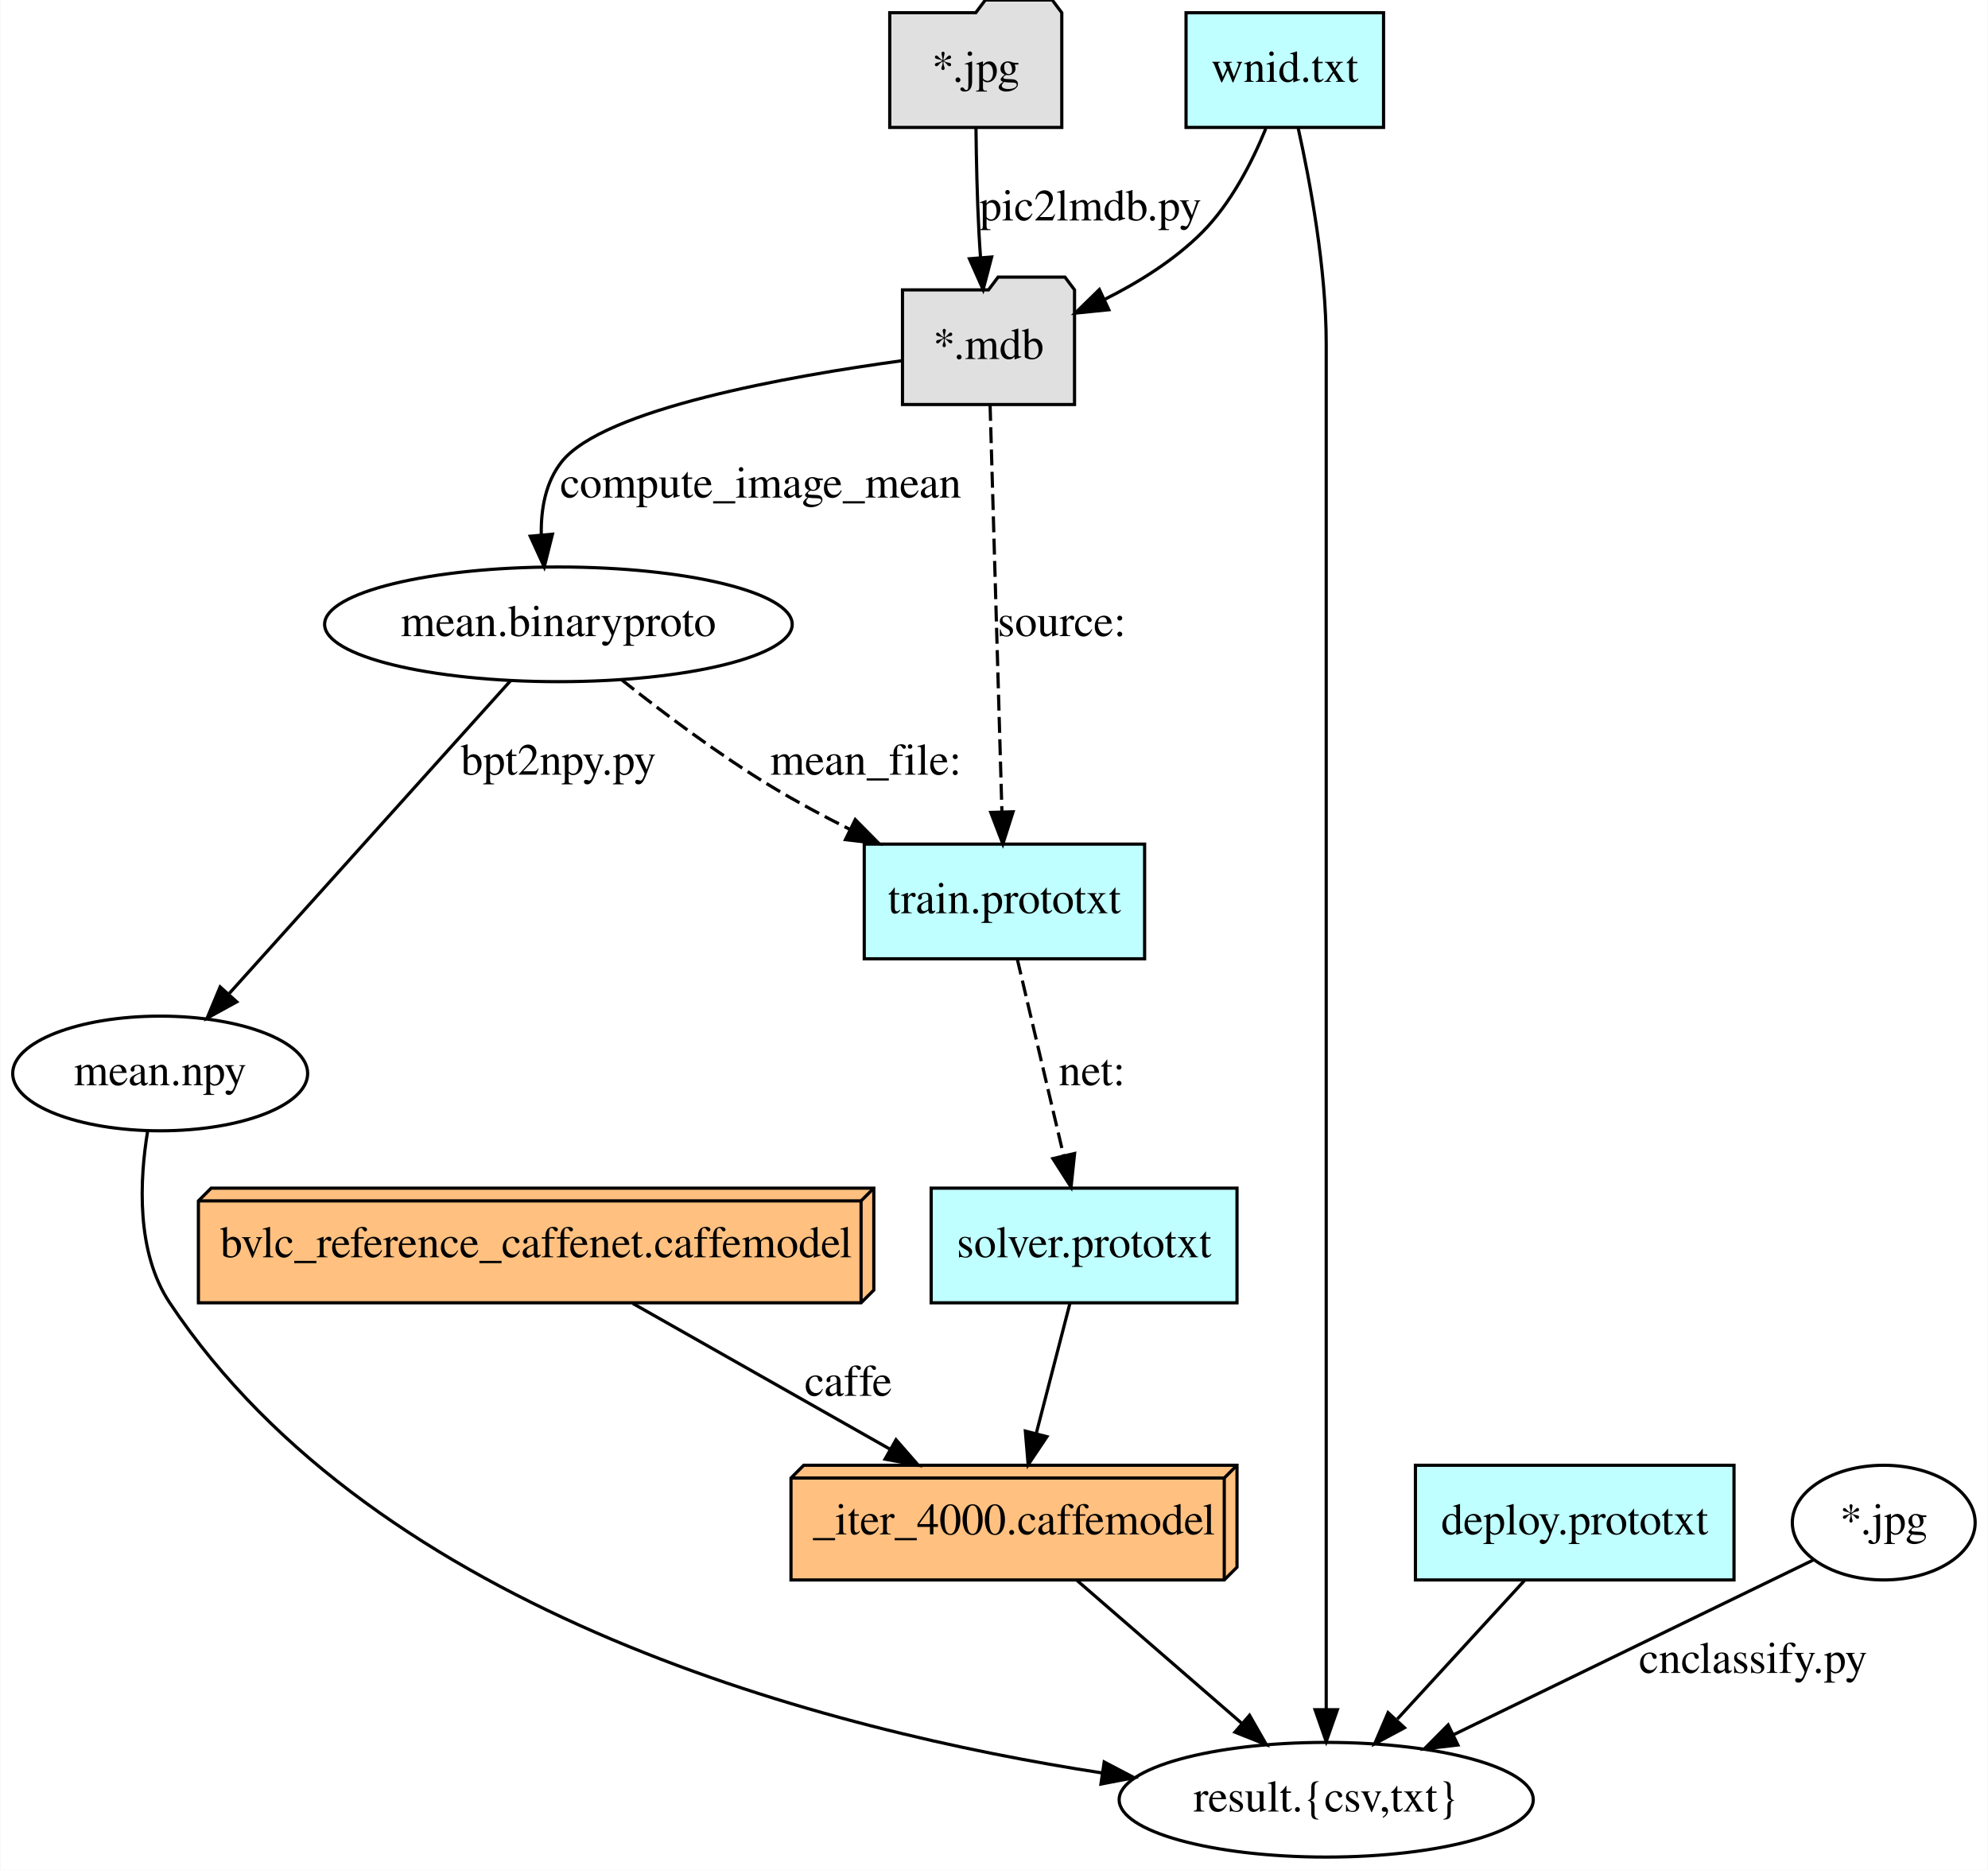
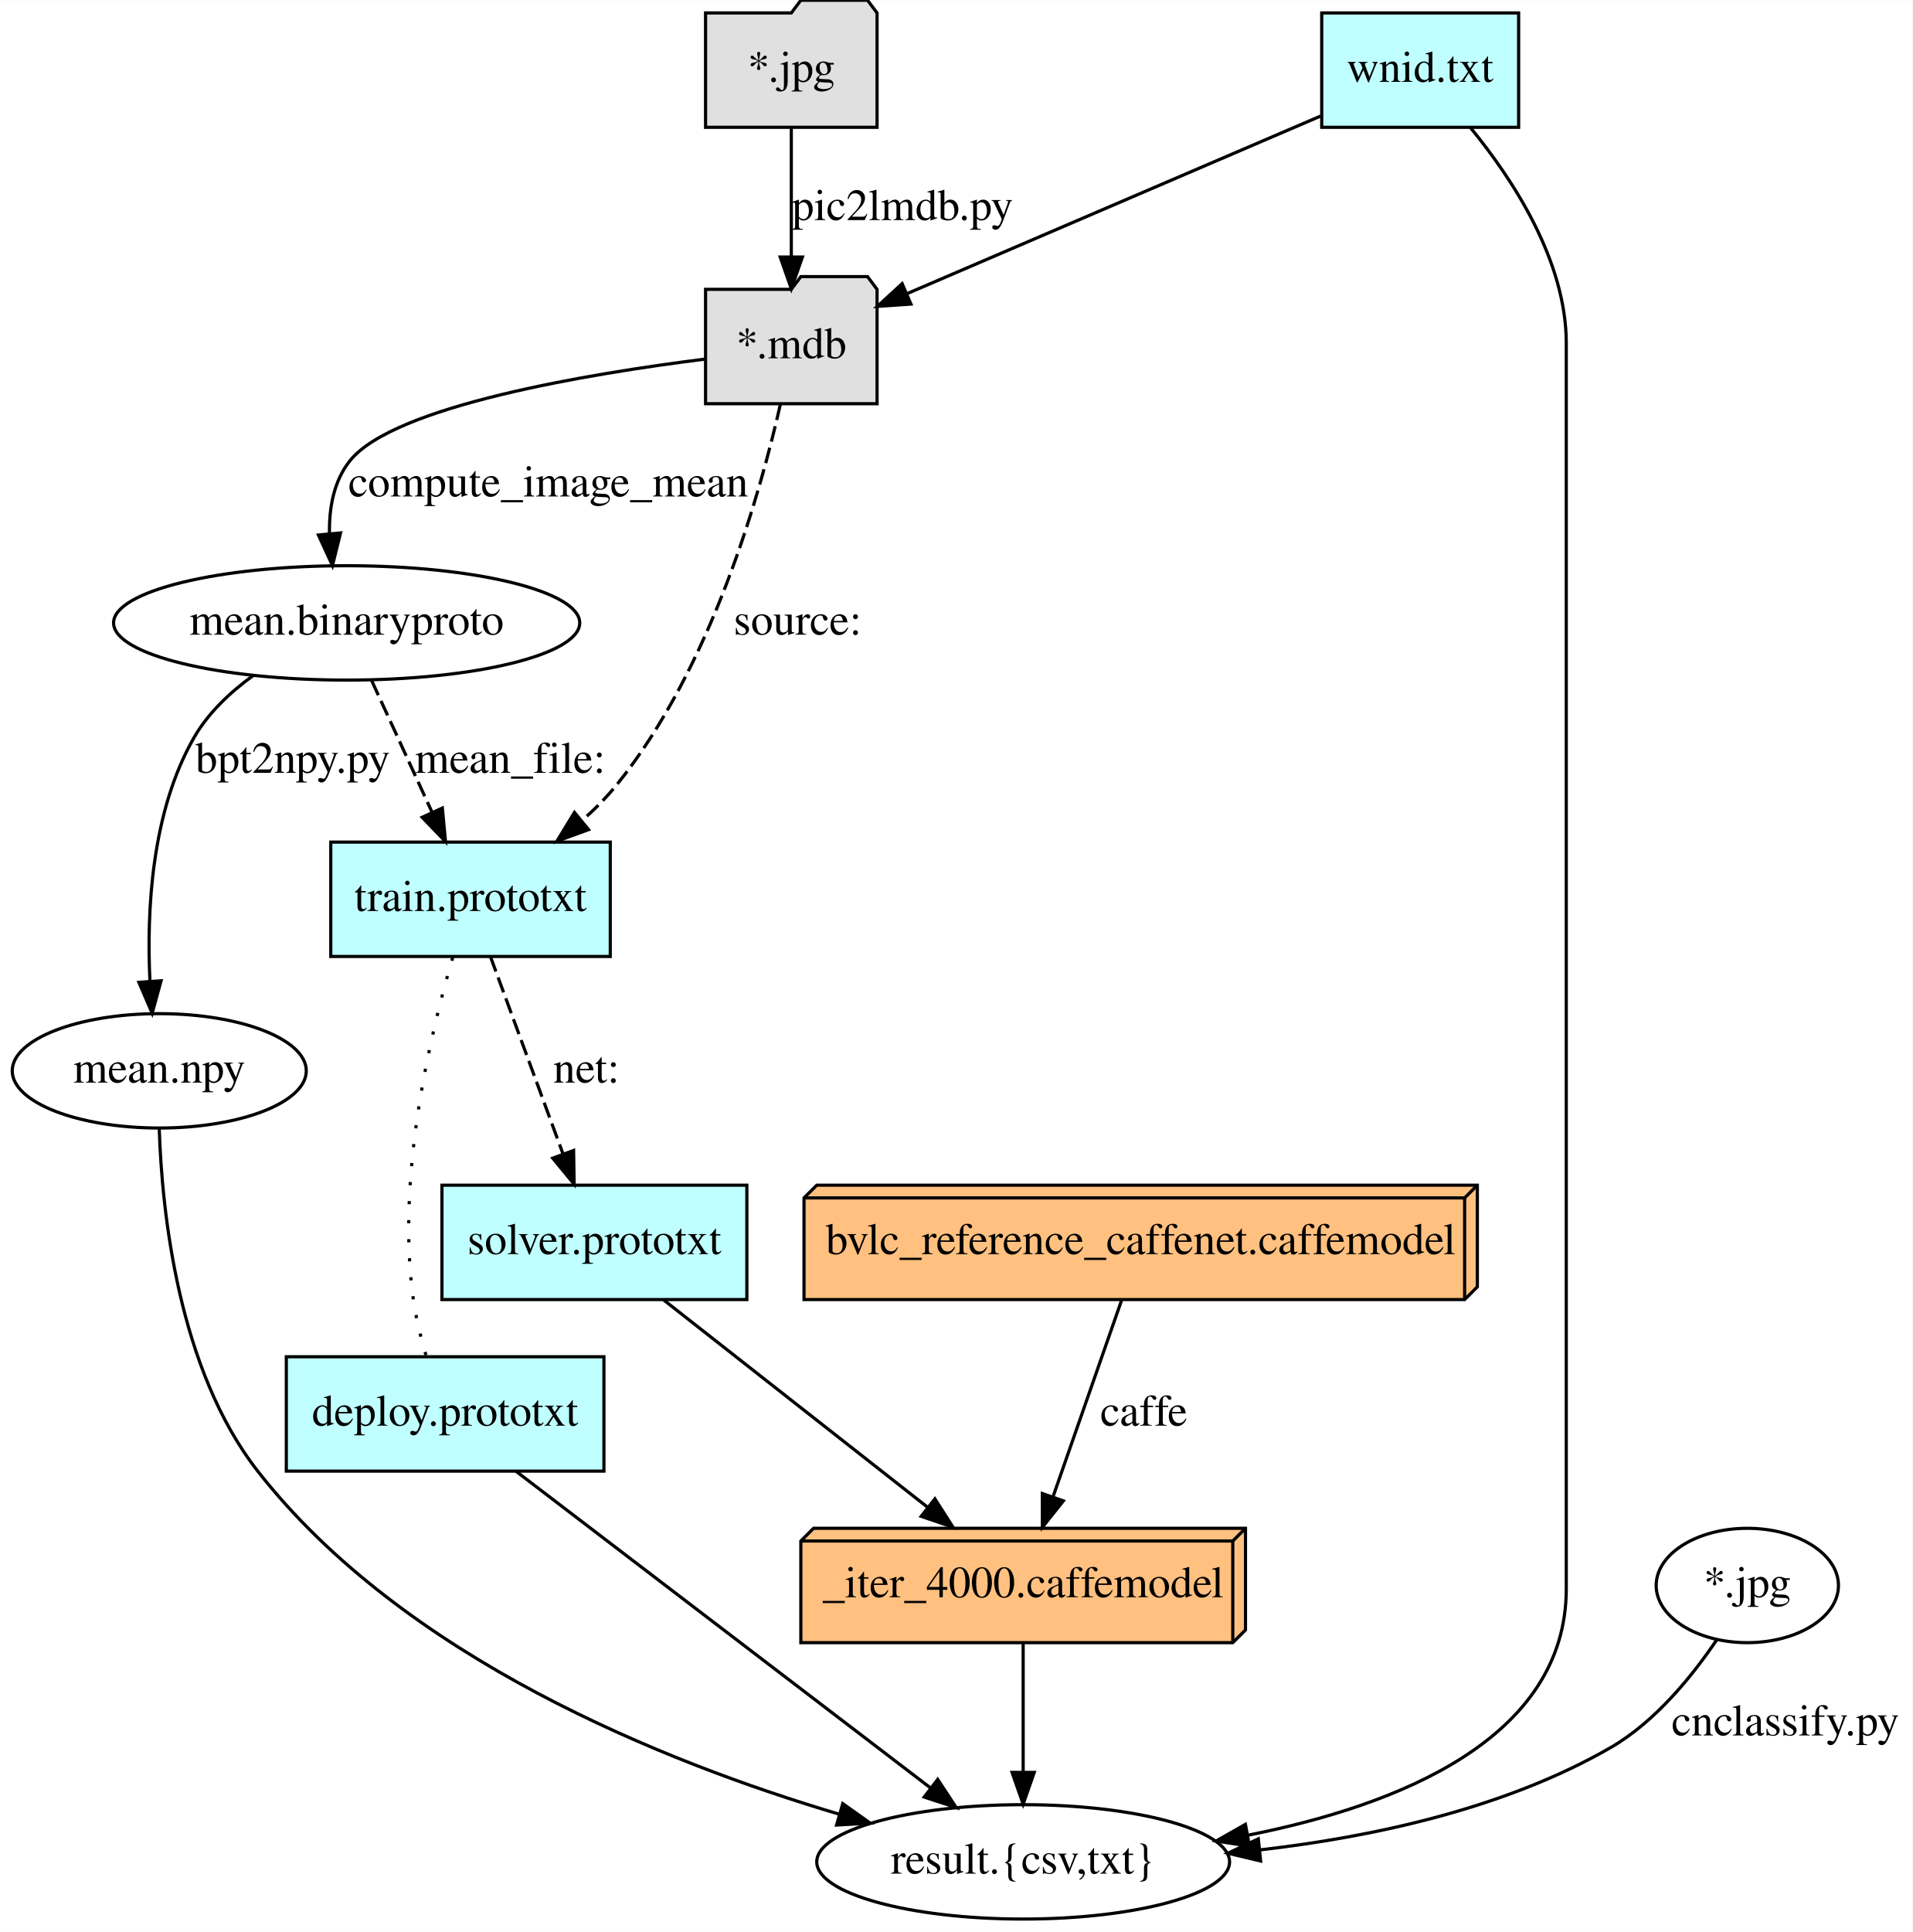
- <svg xmlns="http://www.w3.org/2000/svg" width="624pt" height="587pt" viewBox="0.00 0.00 623.74 587.00">
-   <g id="graph0" class="graph" transform="scale(1 1) rotate(0) translate(4 583)">
-     <polygon fill="white" stroke="none" points="-4,4 -4,-583 619.743,-583 619.743,4 -4,4" />
+ <svg xmlns="http://www.w3.org/2000/svg" width="602pt" height="608pt" viewBox="0.00 0.00 602.15 608.00">
+   <g id="graph0" class="graph" transform="scale(1 1) rotate(0) translate(4 604)">
+     <polygon fill="white" stroke="none" points="-4,4 -4,-604 598.146,-604 598.146,4 -4,4" />
    <g id="node1" class="node">
-       <polygon fill="#e0e0e0" stroke="black" points="329.146,-579 326.146,-583 305.146,-583 302.146,-579 275.146,-579 275.146,-543 329.146,-543 329.146,-579" />
-       <text text-anchor="middle" x="302.146" y="-557.3" font-family="Times,serif" font-size="14.00">*.jpg</text>
+       <polygon fill="#e0e0e0" stroke="black" points="272.146,-600 269.146,-604 248.146,-604 245.146,-600 218.146,-600 218.146,-564 272.146,-564 272.146,-600" />
+       <text text-anchor="middle" x="245.146" y="-578.3" font-family="Times,serif" font-size="14.00">*.jpg</text>
    </g>
    <g id="node5" class="node">
-       <polygon fill="#e0e0e0" stroke="black" points="333.146,-492 330.146,-496 309.146,-496 306.146,-492 279.146,-492 279.146,-456 333.146,-456 333.146,-492" />
-       <text text-anchor="middle" x="306.146" y="-470.3" font-family="Times,serif" font-size="14.00">*.mdb</text>
+       <polygon fill="#e0e0e0" stroke="black" points="272.146,-513 269.146,-517 248.146,-517 245.146,-513 218.146,-513 218.146,-477 272.146,-477 272.146,-513" />
+       <text text-anchor="middle" x="245.146" y="-491.3" font-family="Times,serif" font-size="14.00">*.mdb</text>
    </g>
    <g id="edge1" class="edge">
-       <path fill="none" stroke="black" d="M302.211,-542.866C302.318,-533.208 302.569,-520.924 303.146,-510 303.281,-507.442 303.452,-504.781 303.645,-502.121" />
-       <polygon fill="black" stroke="black" points="307.14,-502.324 304.457,-492.074 300.162,-501.76 307.14,-502.324" />
-       <text text-anchor="middle" x="338.146" y="-513.8" font-family="Times,serif" font-size="14.00">pic2lmdb.py</text>
+       <path fill="none" stroke="black" d="M245.146,-563.799C245.146,-552.163 245.146,-536.548 245.146,-523.237" />
+       <polygon fill="black" stroke="black" points="248.646,-523.175 245.146,-513.175 241.646,-523.175 248.646,-523.175" />
+       <text text-anchor="middle" x="280.146" y="-534.8" font-family="Times,serif" font-size="14.00">pic2lmdb.py</text>
    </g>
    <g id="node2" class="node">
-       <ellipse fill="none" stroke="black" cx="171.146" cy="-387" rx="73.387" ry="18" />
-       <text text-anchor="middle" x="171.146" y="-383.3" font-family="Times,serif" font-size="14.00">mean.binaryproto</text>
+       <ellipse fill="none" stroke="black" cx="105.146" cy="-408" rx="73.387" ry="18" />
+       <text text-anchor="middle" x="105.146" y="-404.3" font-family="Times,serif" font-size="14.00">mean.binaryproto</text>
    </g>
    <g id="node3" class="node">
-       <ellipse fill="none" stroke="black" cx="46.146" cy="-246" rx="46.292" ry="18" />
-       <text text-anchor="middle" x="46.146" y="-242.3" font-family="Times,serif" font-size="14.00">mean.npy</text>
+       <ellipse fill="none" stroke="black" cx="46.146" cy="-267" rx="46.292" ry="18" />
+       <text text-anchor="middle" x="46.146" y="-263.3" font-family="Times,serif" font-size="14.00">mean.npy</text>
+     </g>
+     <g id="edge8" class="edge">
+       <path fill="none" stroke="black" d="M75.619,-391.361C68.447,-386.155 61.577,-379.684 57.146,-372 43.662,-348.616 42.129,-317.316 43.215,-295.182" />
+       <polygon fill="black" stroke="black" points="46.712,-295.347 43.917,-285.127 39.729,-294.859 46.712,-295.347" />
+       <text text-anchor="middle" x="88.146" y="-360.8" font-family="Times,serif" font-size="14.00">bpt2npy.py</text>
+     </g>
+     <g id="node6" class="node">
+       <polygon fill="#c0ffff" stroke="black" points="188.146,-339 100.146,-339 100.146,-303 188.146,-303 188.146,-339" />
+       <text text-anchor="middle" x="144.146" y="-317.3" font-family="Times,serif" font-size="14.00">train.prototxt</text>
+     </g>
+     <g id="edge6" class="edge">
+       <path fill="none" stroke="black" stroke-dasharray="5,2" d="M113.038,-389.799C118.483,-377.932 125.826,-361.928 132.011,-348.449" />
+       <polygon fill="black" stroke="black" points="135.276,-349.724 136.265,-339.175 128.914,-346.805 135.276,-349.724" />
+       <text text-anchor="middle" x="156.646" y="-360.8" font-family="Times,serif" font-size="14.00">mean_file:</text>
+     </g>
+     <g id="node12" class="node">
+       <ellipse fill="none" stroke="black" cx="318.146" cy="-18" rx="64.989" ry="18" />
+       <text text-anchor="middle" x="318.146" y="-14.3" font-family="Times,serif" font-size="14.00">result.{csv,txt}</text>
+     </g>
+     <g id="edge11" class="edge">
+       <path fill="none" stroke="black" d="M46.137,-248.741C46.989,-222.714 52.084,-173.06 77.146,-141 123.056,-82.271 204.869,-49.438 260.299,-32.985" />
+       <polygon fill="black" stroke="black" points="261.343,-36.326 269.984,-30.196 259.406,-29.599 261.343,-36.326" />
+     </g>
+     <g id="node4" class="node">
+       <polygon fill="#c0ffff" stroke="black" points="474.146,-600 412.146,-600 412.146,-564 474.146,-564 474.146,-600" />
+       <text text-anchor="middle" x="443.146" y="-578.3" font-family="Times,serif" font-size="14.00">wnid.txt</text>
+     </g>
+     <g id="edge2" class="edge">
+       <path fill="none" stroke="black" d="M411.772,-567.531C376.437,-552.362 319.086,-527.742 281.739,-511.709" />
+       <polygon fill="black" stroke="black" points="282.806,-508.359 272.237,-507.63 280.045,-514.791 282.806,-508.359" />
+     </g>
+     <g id="edge12" class="edge">
+       <path fill="none" stroke="black" d="M458.976,-563.893C472.283,-547.682 489.146,-522.008 489.146,-496 489.146,-496 489.146,-496 489.146,-104 489.146,-56.644 435.909,-35.672 388.844,-26.384" />
+       <polygon fill="black" stroke="black" points="389.381,-22.924 378.916,-24.573 388.126,-29.81 389.381,-22.924" />
+     </g>
+     <g id="edge3" class="edge">
+       <path fill="none" stroke="black" d="M218.138,-491.059C181.75,-486.483 119.935,-476.332 106.146,-459 101.053,-452.599 99.573,-444.136 99.737,-435.997" />
+       <polygon fill="black" stroke="black" points="103.222,-436.325 100.676,-426.04 96.253,-435.668 103.222,-436.325" />
+       <text text-anchor="middle" x="168.646" y="-447.8" font-family="Times,serif" font-size="14.00">compute_image_mean</text>
    </g>
    <g id="edge7" class="edge">
-       <path fill="none" stroke="black" d="M156.068,-369.233C134.083,-344.786 93.106,-299.219 67.869,-271.156" />
-       <polygon fill="black" stroke="black" points="70.178,-268.49 60.889,-263.394 64.973,-273.17 70.178,-268.49" />
-       <text text-anchor="middle" x="171.146" y="-339.8" font-family="Times,serif" font-size="14.00">bpt2npy.py</text>
+       <path fill="none" stroke="black" stroke-dasharray="5,2" d="M241.684,-476.736C235.414,-448.99 219.974,-393.857 190.146,-357 186.914,-353.007 183.136,-349.212 179.159,-345.694" />
+       <polygon fill="black" stroke="black" points="181.308,-342.93 171.357,-339.294 176.869,-348.343 181.308,-342.93" />
+       <text text-anchor="middle" x="247.146" y="-404.3" font-family="Times,serif" font-size="14.00">source:</text>
    </g>
-     <g id="node6" class="node">
-       <polygon fill="#c0ffff" stroke="black" points="355.146,-318 267.146,-318 267.146,-282 355.146,-282 355.146,-318" />
-       <text text-anchor="middle" x="311.146" y="-296.3" font-family="Times,serif" font-size="14.00">train.prototxt</text>
+     <g id="node7" class="node">
+       <polygon fill="#c0ffff" stroke="black" points="231.146,-231 135.146,-231 135.146,-195 231.146,-195 231.146,-231" />
+       <text text-anchor="middle" x="183.146" y="-209.3" font-family="Times,serif" font-size="14.00">solver.prototxt</text>
    </g>
    <g id="edge5" class="edge">
-       <path fill="none" stroke="black" stroke-dasharray="5,2" d="M190.955,-369.616C203.929,-359.295 221.506,-346.067 238.146,-336 245.835,-331.348 254.236,-326.837 262.515,-322.686" />
-       <polygon fill="black" stroke="black" points="264.319,-325.7 271.766,-318.164 261.245,-319.411 264.319,-325.7" />
-       <text text-anchor="middle" x="267.646" y="-339.8" font-family="Times,serif" font-size="14.00">mean_file:</text>
+       <path fill="none" stroke="black" stroke-dasharray="5,2" d="M150.412,-302.969C156.573,-286.224 166.071,-260.41 173.252,-240.892" />
+       <polygon fill="black" stroke="black" points="176.598,-241.934 176.766,-231.341 170.028,-239.517 176.598,-241.934" />
+       <text text-anchor="middle" x="180.646" y="-263.3" font-family="Times,serif" font-size="14.00">net:</text>
    </g>
-     <g id="node12" class="node">
-       <ellipse fill="none" stroke="black" cx="412.146" cy="-18" rx="64.989" ry="18" />
-       <text text-anchor="middle" x="412.146" y="-14.3" font-family="Times,serif" font-size="14.00">result.{csv,txt}</text>
+     <g id="node8" class="node">
+       <polygon fill="#c0ffff" stroke="black" points="186.146,-177 86.146,-177 86.146,-141 186.146,-141 186.146,-177" />
+       <text text-anchor="middle" x="136.146" y="-155.3" font-family="Times,serif" font-size="14.00">deploy.prototxt</text>
+     </g>
+     <g id="edge4" class="edge">
+       <path fill="none" stroke="black" stroke-dasharray="1,5" d="M138.524,-302.615C131.429,-278.475 120.763,-233.433 126.146,-195 126.97,-189.117 128.537,-182.835 130.19,-177.241" />
+     </g>
+     <g id="node10" class="node">
+       <polygon fill="#ffc080" stroke="black" points="388.146,-123 252.146,-123 248.146,-119 248.146,-87 384.146,-87 388.146,-91 388.146,-123" />
+       <polyline fill="none" stroke="black" points="384.146,-119 248.146,-119 " />
+       <polyline fill="none" stroke="black" points="384.146,-119 384.146,-87 " />
+       <polyline fill="none" stroke="black" points="384.146,-119 388.146,-123 " />
+       <text text-anchor="middle" x="318.146" y="-101.3" font-family="Times,serif" font-size="14.00">_iter_4000.caffemodel</text>
+     </g>
+     <g id="edge9" class="edge">
+       <path fill="none" stroke="black" d="M204.836,-194.969C227.336,-177.303 262.694,-149.54 287.926,-129.729" />
+       <polygon fill="black" stroke="black" points="290.357,-132.269 296.061,-123.341 286.034,-126.763 290.357,-132.269" />
+     </g>
+     <g id="edge13" class="edge">
+       <path fill="none" stroke="black" d="M158.463,-140.956C191.24,-115.922 252.441,-69.181 288.815,-41.401" />
+       <polygon fill="black" stroke="black" points="291.234,-43.958 297.057,-35.106 286.985,-38.395 291.234,-43.958" />
+     </g>
+     <g id="node9" class="node">
+       <polygon fill="#ffc080" stroke="black" points="461.146,-231 253.146,-231 249.146,-227 249.146,-195 457.146,-195 461.146,-199 461.146,-231" />
+       <polyline fill="none" stroke="black" points="457.146,-227 249.146,-227 " />
+       <polyline fill="none" stroke="black" points="457.146,-227 457.146,-195 " />
+       <polyline fill="none" stroke="black" points="457.146,-227 461.146,-231 " />
+       <text text-anchor="middle" x="355.146" y="-209.3" font-family="Times,serif" font-size="14.00">bvlc_reference_caffenet.caffemodel</text>
    </g>
    <g id="edge10" class="edge">
-       <path fill="none" stroke="black" d="M42.227,-227.997C39.679,-212.585 38.542,-189.914 49.146,-174 114.57,-75.811 256.2,-39.585 341.928,-26.39" />
-       <polygon fill="black" stroke="black" points="342.458,-29.85 351.84,-24.928 341.437,-22.924 342.458,-29.85" />
+       <path fill="none" stroke="black" d="M349.201,-194.969C343.356,-178.224 334.346,-152.41 327.533,-132.892" />
+       <polygon fill="black" stroke="black" points="330.799,-131.629 324.199,-123.341 324.19,-133.935 330.799,-131.629" />
+       <text text-anchor="middle" x="356.146" y="-155.3" font-family="Times,serif" font-size="14.00">caffe</text>
    </g>
-     <g id="node4" class="node">
-       <polygon fill="#c0ffff" stroke="black" points="430.146,-579 368.146,-579 368.146,-543 430.146,-543 430.146,-579" />
-       <text text-anchor="middle" x="399.146" y="-557.3" font-family="Times,serif" font-size="14.00">wnid.txt</text>
-     </g>
-     <g id="edge2" class="edge">
-       <path fill="none" stroke="black" d="M393.177,-542.605C388.897,-532.149 382.27,-519.141 373.146,-510 364.541,-501.379 353.369,-494.409 342.622,-489.025" />
-       <polygon fill="black" stroke="black" points="343.905,-485.761 333.363,-484.701 340.943,-492.104 343.905,-485.761" />
-     </g>
-     <g id="edge11" class="edge">
-       <path fill="none" stroke="black" d="M403.331,-542.861C407.131,-525.777 412.146,-498.736 412.146,-475 412.146,-475 412.146,-475 412.146,-104 412.146,-84.753 412.146,-63.053 412.146,-46.397" />
-       <polygon fill="black" stroke="black" points="415.646,-46.256 412.146,-36.256 408.646,-46.257 415.646,-46.256" />
-     </g>
-     <g id="edge3" class="edge">
-       <path fill="none" stroke="black" d="M278.905,-469.75C243.67,-464.928 185.246,-454.616 172.146,-438 167.137,-431.648 165.642,-423.296 165.766,-415.242" />
-       <polygon fill="black" stroke="black" points="169.276,-415.296 166.703,-405.019 162.305,-414.658 169.276,-415.296" />
-       <text text-anchor="middle" x="234.646" y="-426.8" font-family="Times,serif" font-size="14.00">compute_image_mean</text>
-     </g>
-     <g id="edge6" class="edge">
-       <path fill="none" stroke="black" stroke-dasharray="5,2" d="M306.644,-455.879C307.512,-426.001 309.311,-364.113 310.353,-328.274" />
-       <polygon fill="black" stroke="black" points="313.858,-328.149 310.65,-318.052 306.861,-327.946 313.858,-328.149" />
-       <text text-anchor="middle" x="329.146" y="-383.3" font-family="Times,serif" font-size="14.00">source:</text>
-     </g>
-     <g id="node7" class="node">
-       <polygon fill="#c0ffff" stroke="black" points="384.146,-210 288.146,-210 288.146,-174 384.146,-174 384.146,-210" />
-       <text text-anchor="middle" x="336.146" y="-188.3" font-family="Times,serif" font-size="14.00">solver.prototxt</text>
-     </g>
-     <g id="edge4" class="edge">
-       <path fill="none" stroke="black" stroke-dasharray="5,2" d="M315.163,-281.969C319.094,-265.301 325.144,-239.646 329.74,-220.161" />
-       <polygon fill="black" stroke="black" points="333.167,-220.877 332.056,-210.341 326.354,-219.27 333.167,-220.877" />
-       <text text-anchor="middle" x="338.646" y="-242.3" font-family="Times,serif" font-size="14.00">net:</text>
-     </g>
-     <g id="node10" class="node">
-       <polygon fill="#ffc080" stroke="black" points="384.146,-123 248.146,-123 244.146,-119 244.146,-87 380.146,-87 384.146,-91 384.146,-123" />
-       <polyline fill="none" stroke="black" points="380.146,-119 244.146,-119 " />
-       <polyline fill="none" stroke="black" points="380.146,-119 380.146,-87 " />
-       <polyline fill="none" stroke="black" points="380.146,-119 384.146,-123 " />
-       <text text-anchor="middle" x="314.146" y="-101.3" font-family="Times,serif" font-size="14.00">_iter_4000.caffemodel</text>
-     </g>
-     <g id="edge8" class="edge">
-       <path fill="none" stroke="black" d="M331.694,-173.799C328.682,-162.163 324.641,-146.548 321.195,-133.237" />
-       <polygon fill="black" stroke="black" points="324.485,-131.979 318.591,-123.175 317.709,-133.733 324.485,-131.979" />
-     </g>
-     <g id="node8" class="node">
-       <polygon fill="#c0ffff" stroke="black" points="540.146,-123 440.146,-123 440.146,-87 540.146,-87 540.146,-123" />
-       <text text-anchor="middle" x="490.146" y="-101.3" font-family="Times,serif" font-size="14.00">deploy.prototxt</text>
-     </g>
-     <g id="edge12" class="edge">
-       <path fill="none" stroke="black" d="M474.361,-86.799C462.9,-74.309 447.233,-57.236 434.488,-43.347" />
-       <polygon fill="black" stroke="black" points="436.716,-40.599 427.376,-35.597 431.558,-45.331 436.716,-40.599" />
-     </g>
-     <g id="node9" class="node">
-       <polygon fill="#ffc080" stroke="black" points="270.146,-210 62.146,-210 58.146,-206 58.146,-174 266.146,-174 270.146,-178 270.146,-210" />
-       <polyline fill="none" stroke="black" points="266.146,-206 58.146,-206 " />
-       <polyline fill="none" stroke="black" points="266.146,-206 266.146,-174 " />
-       <polyline fill="none" stroke="black" points="266.146,-206 270.146,-210 " />
-       <text text-anchor="middle" x="164.146" y="-188.3" font-family="Times,serif" font-size="14.00">bvlc_reference_caffenet.caffemodel</text>
-     </g>
-     <g id="edge9" class="edge">
-       <path fill="none" stroke="black" d="M194.501,-173.799C217.755,-160.622 250.012,-142.343 275.173,-128.084" />
-       <polygon fill="black" stroke="black" points="277.118,-131.005 284.093,-123.03 273.667,-124.915 277.118,-131.005" />
-       <text text-anchor="middle" x="262.146" y="-144.8" font-family="Times,serif" font-size="14.00">caffe</text>
-     </g>
-     <g id="edge13" class="edge">
-       <path fill="none" stroke="black" d="M333.978,-86.799C348.878,-73.876 369.435,-56.045 385.729,-41.913" />
-       <polygon fill="black" stroke="black" points="388.08,-44.507 393.341,-35.31 383.493,-39.218 388.08,-44.507" />
+     <g id="edge14" class="edge">
+       <path fill="none" stroke="black" d="M318.146,-86.799C318.146,-75.163 318.146,-59.548 318.146,-46.237" />
+       <polygon fill="black" stroke="black" points="321.646,-46.175 318.146,-36.175 314.646,-46.175 321.646,-46.175" />
    </g>
    <g id="node11" class="node">
-       <ellipse fill="none" stroke="black" cx="587.146" cy="-105" rx="28.695" ry="18" />
-       <text text-anchor="middle" x="587.146" y="-101.3" font-family="Times,serif" font-size="14.00">*.jpg</text>
+       <ellipse fill="none" stroke="black" cx="546.146" cy="-105" rx="28.695" ry="18" />
+       <text text-anchor="middle" x="546.146" y="-101.3" font-family="Times,serif" font-size="14.00">*.jpg</text>
    </g>
-     <g id="edge14" class="edge">
-       <path fill="none" stroke="black" d="M564.982,-93.235C536.614,-79.456 486.96,-55.338 451.96,-38.338" />
-       <polygon fill="black" stroke="black" points="453.479,-35.185 442.954,-33.964 450.42,-41.481 453.479,-35.185" />
-       <text text-anchor="middle" x="546.146" y="-57.8" font-family="Times,serif" font-size="14.00">cnclassify.py</text>
+     <g id="edge15" class="edge">
+       <path fill="none" stroke="black" d="M536.535,-87.922C528.915,-76.626 517.224,-62.131 503.146,-54 469.912,-34.806 428.249,-25.855 392.878,-21.79" />
+       <polygon fill="black" stroke="black" points="392.91,-18.275 382.602,-20.724 392.188,-25.238 392.91,-18.275" />
+       <text text-anchor="middle" x="558.146" y="-57.8" font-family="Times,serif" font-size="14.00">cnclassify.py</text>
    </g>
  </g>
</svg>
